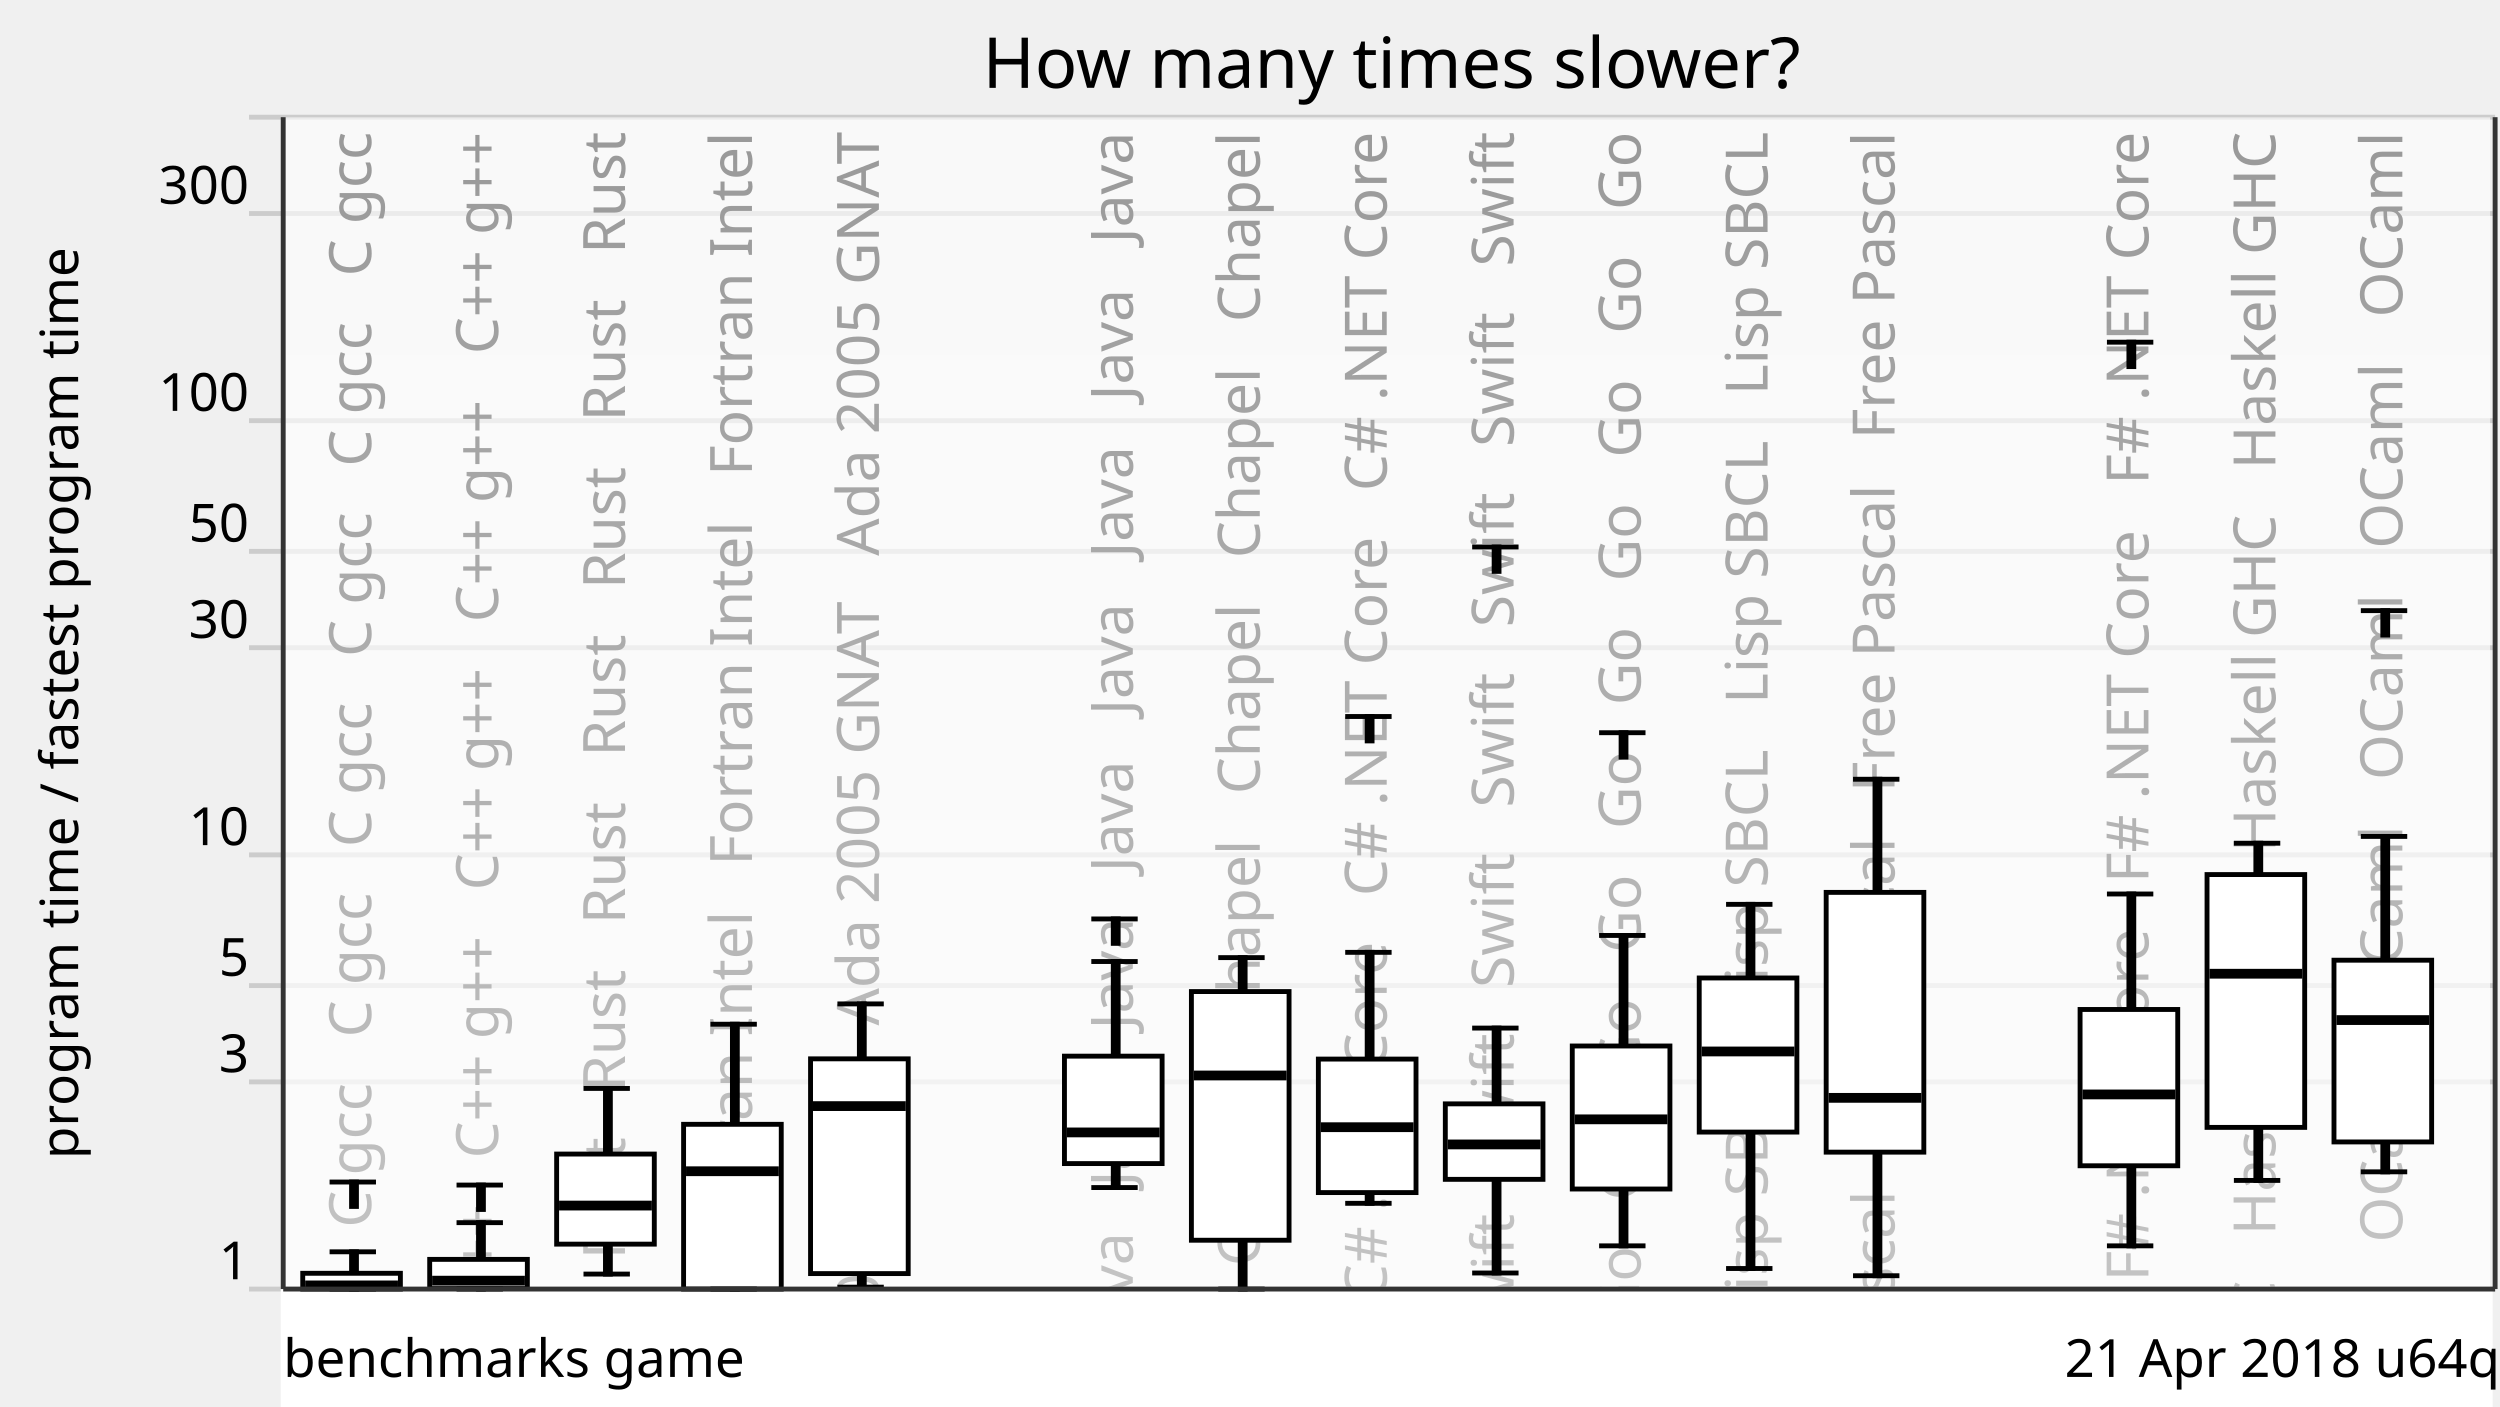
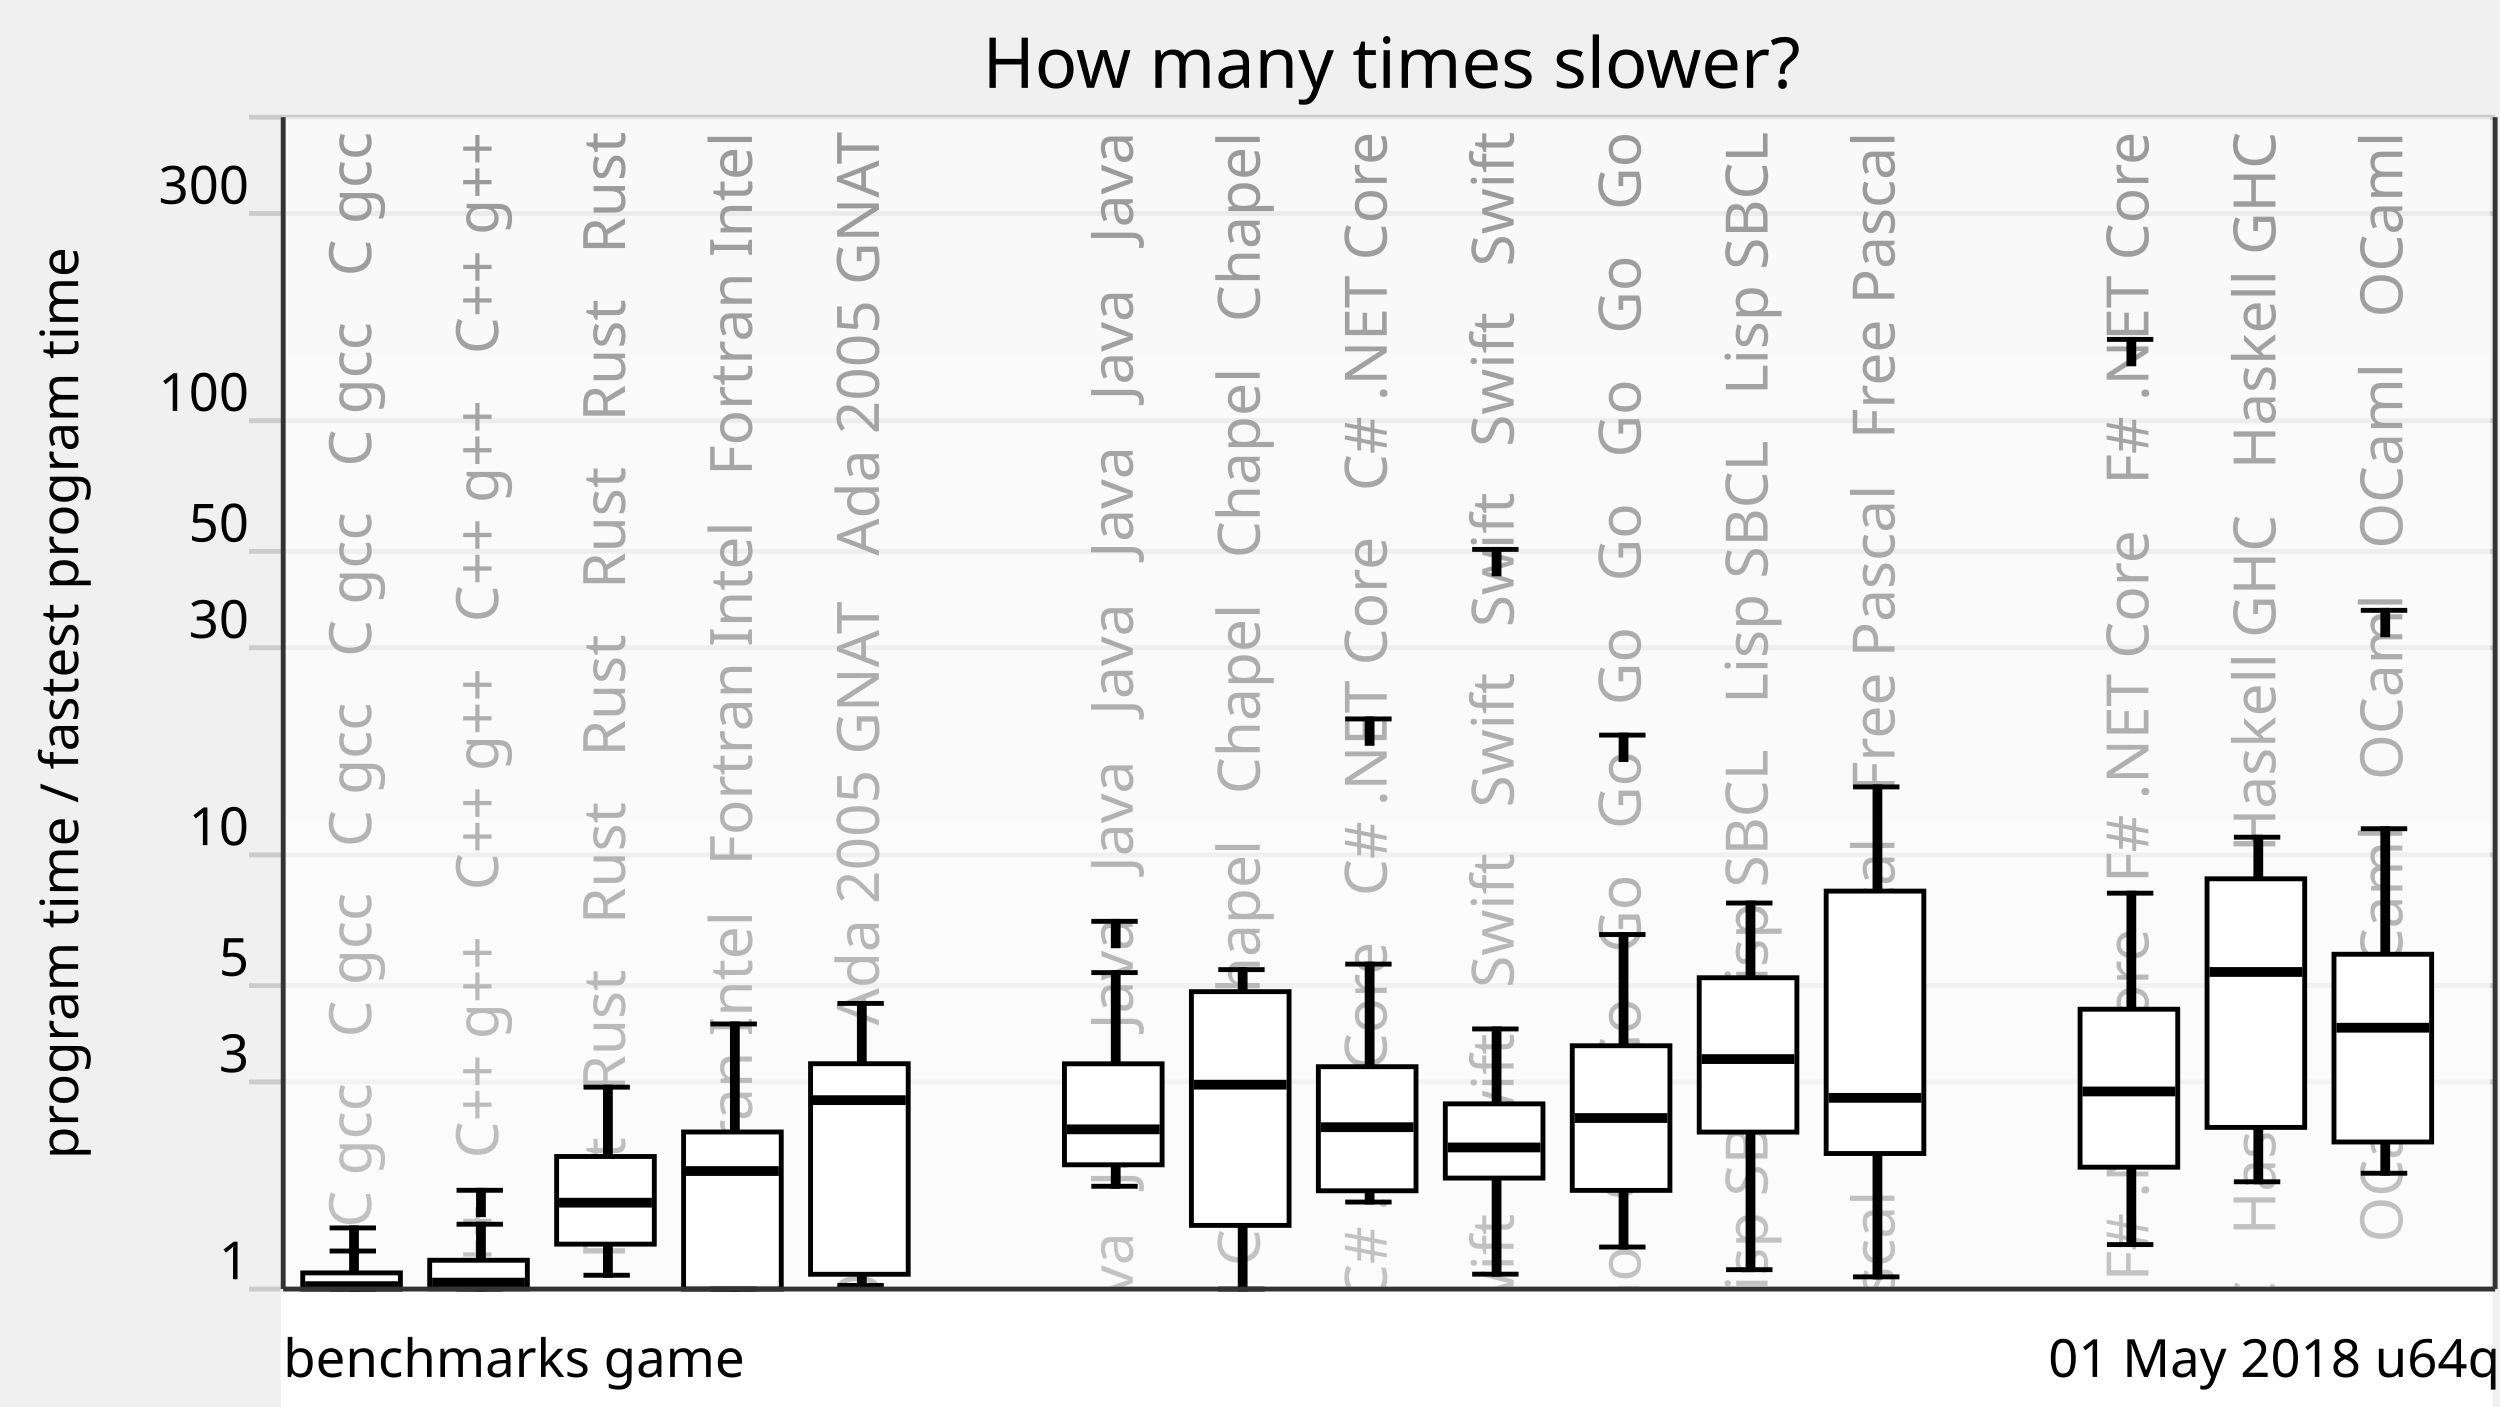
<svg xmlns="http://www.w3.org/2000/svg" xmlns:xlink="http://www.w3.org/1999/xlink" version="1.1" viewBox="0 0 512 288">
  <g style="stroke: #ccc;">
    <line x1="51" y1="264" x2="511" y2="264" />
    <line x1="51" y1="221.57" x2="511" y2="221.57" />
    <line x1="51" y1="201.85" x2="511" y2="201.85" />
    <line x1="51" y1="175.08" x2="511" y2="175.08" />
    <line x1="51" y1="132.65" x2="511" y2="132.65" />
    <line x1="51" y1="112.92" x2="511" y2="112.92" />
    <line x1="51" y1="86.15" x2="511" y2="86.15" />
    <line x1="51" y1="43.73" x2="511" y2="43.73" />
    <line x1="51" y1="24" x2="511" y2="24" />
  </g>
  <g style="text-anchor: end; font-family: Ubuntu,Verdana,sans-serif; font-size: 0.9em;">
    <text x="51" y="262">1</text>
    <text x="51" y="219.57">3</text>
    <text x="51" y="199.85">5</text>
    <text x="51" y="173.08">10</text>
    <text x="51" y="130.65">30</text>
    <text x="51" y="110.92">50</text>
    <text x="51" y="84.15">100</text>
    <text x="51" y="41.73">300</text>
    <text x="51" y="22" />
  </g>
  <defs>
    <linearGradient id="grade" x1="0" y1="0" x2="0" y2="1">
      <stop offset="0" style="stop-color: white" stop-opacity="0.6" />
      <stop offset="1" style="stop-color: white" stop-opacity="0.8" />
    </linearGradient>
    <mask id="fade">
      <rect x="58" y="24" width="452" height="288" fill="url(#grade)" />
    </mask>
    <g id="backgroundText" style="text-anchor: end; font-family: Ubuntu,Verdana,sans-serif; font-size: 1em;">
      <text x="16" y="0" transform="rotate(270,16,0)" xml:space="preserve">   C gcc   C gcc   C gcc   C gcc   C gcc   C gcc   C gcc</text>
      <text x="42" y="0" transform="rotate(270,42,0)" xml:space="preserve">   C++ g++   C++ g++   C++ g++   C++ g++   C++ g++   C++ g++</text>
      <text x="68" y="0" transform="rotate(270,68,0)" xml:space="preserve">Rust   Rust   Rust   Rust   Rust   Rust   Rust   Rust   Rust</text>
      <text x="94" y="0" transform="rotate(270,94,0)" xml:space="preserve">ortran Intel   Fortran Intel   Fortran Intel   Fortran Intel</text>
      <text x="120" y="0" transform="rotate(270,120,0)" xml:space="preserve">da 2005 GNAT   Ada 2005 GNAT   Ada 2005 GNAT   Ada 2005 GNAT</text>
      <br />
      <b>Warning</b>:  Division by zero in <b>/home/dunham/8000-benchmarksgame/website/lib/lib_chartSVG.php</b> on line <b>289</b>
      <br />
      <br />
      <b>Warning</b>:  str_repeat() expects parameter 2 to be integer, float given in <b>/home/dunham/8000-benchmarksgame/website/lib/lib_chartSVG.php</b> on line <b>290</b>
      <br />
      <text x="146" y="0" transform="rotate(270,146,0)" xml:space="preserve" />
      <text x="172" y="0" transform="rotate(270,172,0)" xml:space="preserve">Java   Java   Java   Java   Java   Java   Java   Java   Java</text>
      <text x="198" y="0" transform="rotate(270,198,0)" xml:space="preserve">   Chapel   Chapel   Chapel   Chapel   Chapel   Chapel</text>
      <text x="224" y="0" transform="rotate(270,224,0)" xml:space="preserve">   C# .NET Core   C# .NET Core   C# .NET Core   C# .NET Core</text>
      <text x="250" y="0" transform="rotate(270,250,0)" xml:space="preserve">   Swift   Swift   Swift   Swift   Swift   Swift   Swift</text>
      <text x="276" y="0" transform="rotate(270,276,0)" xml:space="preserve">   Go   Go   Go   Go   Go   Go   Go   Go   Go   Go   Go   Go</text>
      <text x="302" y="0" transform="rotate(270,302,0)" xml:space="preserve">   Lisp SBCL   Lisp SBCL   Lisp SBCL   Lisp SBCL   Lisp SBCL</text>
      <text x="328" y="0" transform="rotate(270,328,0)" xml:space="preserve">   Free Pascal   Free Pascal   Free Pascal   Free Pascal</text>
      <br />
      <b>Warning</b>:  Division by zero in <b>/home/dunham/8000-benchmarksgame/website/lib/lib_chartSVG.php</b> on line <b>289</b>
      <br />
      <br />
      <b>Warning</b>:  str_repeat() expects parameter 2 to be integer, float given in <b>/home/dunham/8000-benchmarksgame/website/lib/lib_chartSVG.php</b> on line <b>290</b>
      <br />
      <text x="354" y="0" transform="rotate(270,354,0)" xml:space="preserve" />
      <text x="380" y="0" transform="rotate(270,380,0)" xml:space="preserve">   F# .NET Core   F# .NET Core   F# .NET Core   F# .NET Core</text>
      <text x="406" y="0" transform="rotate(270,406,0)" xml:space="preserve">   Haskell GHC   Haskell GHC   Haskell GHC   Haskell GHC</text>
      <text x="432" y="0" transform="rotate(270,432,0)" xml:space="preserve">   OCaml   OCaml   OCaml   OCaml   OCaml   OCaml   OCaml</text>
    </g>
  </defs>
  <use x="60" y="27" xlink:href="#backgroundText" />
  <rect x="58" y="24" width="452" height="288" fill="white" mask="url(#fade)" />
  <rect x="58" y="264" width="452" height="288" style="fill: white; stroke: white;" />
  <g style="fill: black; stroke: black;">
-     <rect x="72" y="256.37" width="1" height="7.63" />
-     <rect x="98" y="250.4" width="1" height="13.6" />
-     <rect x="124" y="222.91" width="1" height="38.02" />
-     <rect x="150" y="209.76" width="1" height="54.24" />
-     <rect x="176" y="205.6" width="1" height="58.02" />
+     <rect x="72" y="256.21" width="1" height="7.79" />
+     <rect x="98" y="250.72" width="1" height="13.28" />
+     <rect x="124" y="222.65" width="1" height="38.52" />
+     <rect x="150" y="209.71" width="1" height="54.29" />
+     <rect x="176" y="205.5" width="1" height="57.74" />
    <rect x="202" y="708.61" width="1" height="0" />
-     <rect x="228" y="196.92" width="1" height="46.29" />
-     <rect x="254" y="196.12" width="1" height="67.88" />
-     <rect x="280" y="195.04" width="1" height="51.4" />
-     <rect x="306" y="210.55" width="1" height="50.16" />
-     <rect x="332" y="191.58" width="1" height="63.58" />
-     <rect x="358" y="185.21" width="1" height="74.59" />
-     <rect x="384" y="159.59" width="1" height="101.68" />
+     <rect x="228" y="199.19" width="1" height="43.76" />
+     <rect x="254" y="198.58" width="1" height="65.42" />
+     <rect x="280" y="197.45" width="1" height="48.73" />
+     <rect x="306" y="210.73" width="1" height="50.22" />
+     <rect x="332" y="191.39" width="1" height="64" />
+     <rect x="358" y="184.94" width="1" height="75.09" />
+     <rect x="384" y="161.16" width="1" height="100.35" />
    <rect x="410" y="708.61" width="1" height="0" />
-     <rect x="436" y="183.09" width="1" height="72.06" />
-     <rect x="462" y="172.69" width="1" height="69.06" />
-     <rect x="488" y="171.3" width="1" height="68.69" />
+     <rect x="436" y="182.92" width="1" height="71.97" />
+     <rect x="462" y="171.46" width="1" height="70.57" />
+     <rect x="488" y="169.72" width="1" height="70.56" />
  </g>
  <g style="fill: white; stroke: black;">
-     <rect x="62" y="260.77" width="20" height="3.23" />
-     <rect x="88" y="257.92" width="20" height="5.98" />
-     <rect x="114" y="236.35" width="20" height="18.45" />
-     <rect x="140" y="230.26" width="20" height="33.74" />
-     <rect x="166" y="216.85" width="20" height="43.98" />
+     <rect x="62" y="260.69" width="20" height="3.31" />
+     <rect x="88" y="258.1" width="20" height="5.84" />
+     <rect x="114" y="236.85" width="20" height="17.95" />
+     <rect x="140" y="231.83" width="20" height="32.17" />
+     <rect x="166" y="217.85" width="20" height="43.12" />
    <rect x="192" y="708.61" width="20" height="0" />
-     <rect x="218" y="216.3" width="20" height="22" />
-     <rect x="244" y="203.07" width="20" height="50.93" />
-     <rect x="270" y="216.9" width="20" height="27.34" />
-     <rect x="296" y="226.07" width="20" height="15.46" />
-     <rect x="322" y="214.22" width="20" height="29.29" />
-     <rect x="348" y="200.29" width="20" height="31.56" />
-     <rect x="374" y="182.76" width="20" height="53.2" />
+     <rect x="218" y="217.87" width="20" height="20.68" />
+     <rect x="244" y="203.09" width="20" height="47.87" />
+     <rect x="270" y="218.46" width="20" height="25.41" />
+     <rect x="296" y="226.07" width="20" height="15.2" />
+     <rect x="322" y="214.17" width="20" height="29.62" />
+     <rect x="348" y="200.24" width="20" height="31.61" />
+     <rect x="374" y="182.5" width="20" height="53.74" />
    <rect x="400" y="708.61" width="20" height="0" />
-     <rect x="426" y="206.74" width="20" height="32.01" />
-     <rect x="452" y="179.11" width="20" height="51.78" />
-     <rect x="478" y="196.65" width="20" height="37.22" />
+     <rect x="426" y="206.69" width="20" height="32.35" />
+     <rect x="452" y="179.98" width="20" height="50.91" />
+     <rect x="478" y="195.43" width="20" height="38.45" />
  </g>
  <g style="fill: black; stroke: black;">
    <line x1="67.5" y1="264" x2="77" y2="264" />
-     <line x1="67.5" y1="256.37" x2="77" y2="256.37" />
-     <line x1="67.5" y1="242.08" x2="77" y2="242.08" />
-     <rect x="72" y="242.08" width="1" height="5" />
-   </g>
-   <g style="fill: black; stroke: black;">
-     <rect x="63" y="262.75" width="18" height="1" />
+     <line x1="67.5" y1="256.21" x2="77" y2="256.21" />
+     <line x1="67.5" y1="251.48" x2="77" y2="251.48" />
+     <rect x="72" y="251.48" width="1" height="5" />
+   </g>
+   <g style="fill: black; stroke: black;">
+     <rect x="63" y="262.9" width="18" height="1" />
  </g>
  <g style="fill: black; stroke: black;">
    <line x1="93.5" y1="264" x2="103" y2="264" />
-     <line x1="93.5" y1="250.4" x2="103" y2="250.4" />
-     <line x1="93.5" y1="242.7" x2="103" y2="242.7" />
-     <rect x="98" y="242.7" width="1" height="5" />
-   </g>
-   <g style="fill: black; stroke: black;">
-     <rect x="89" y="261.78" width="18" height="1" />
-   </g>
-   <g style="fill: black; stroke: black;">
-     <line x1="119.5" y1="260.93" x2="129" y2="260.93" />
-     <line x1="119.5" y1="222.91" x2="129" y2="222.91" />
-   </g>
-   <g style="fill: black; stroke: black;">
-     <rect x="115" y="246.4" width="18" height="1" />
+     <line x1="93.5" y1="250.72" x2="103" y2="250.72" />
+     <line x1="93.5" y1="243.77" x2="103" y2="243.77" />
+     <rect x="98" y="243.77" width="1" height="5" />
+   </g>
+   <g style="fill: black; stroke: black;">
+     <rect x="89" y="262.18" width="18" height="1" />
+   </g>
+   <g style="fill: black; stroke: black;">
+     <line x1="119.5" y1="261.17" x2="129" y2="261.17" />
+     <line x1="119.5" y1="222.65" x2="129" y2="222.65" />
+   </g>
+   <g style="fill: black; stroke: black;">
+     <rect x="115" y="245.81" width="18" height="1" />
  </g>
  <g style="fill: black; stroke: black;">
    <line x1="145.5" y1="264" x2="155" y2="264" />
-     <line x1="145.5" y1="209.76" x2="155" y2="209.76" />
-   </g>
-   <g style="fill: black; stroke: black;">
-     <rect x="141" y="239.37" width="18" height="1" />
-   </g>
-   <g style="fill: black; stroke: black;">
-     <line x1="171.5" y1="263.61" x2="181" y2="263.61" />
-     <line x1="171.5" y1="205.6" x2="181" y2="205.6" />
-   </g>
-   <g style="fill: black; stroke: black;">
-     <rect x="167" y="226.03" width="18" height="1" />
+     <line x1="145.5" y1="209.71" x2="155" y2="209.71" />
+   </g>
+   <g style="fill: black; stroke: black;">
+     <rect x="141" y="239.33" width="18" height="1" />
+   </g>
+   <g style="fill: black; stroke: black;">
+     <line x1="171.5" y1="263.25" x2="181" y2="263.25" />
+     <line x1="171.5" y1="205.5" x2="181" y2="205.5" />
+   </g>
+   <g style="fill: black; stroke: black;">
+     <rect x="167" y="224.81" width="18" height="1" />
  </g>
  <g style="fill: black; stroke: black;">
    <line x1="197.5" y1="708.61" x2="207" y2="708.61" />
    <line x1="197.5" y1="708.61" x2="207" y2="708.61" />
  </g>
  <g style="fill: black; stroke: black;">
    <rect x="193" y="707.61" width="18" height="1" />
  </g>
  <g style="fill: black; stroke: black;">
-     <line x1="223.5" y1="243.21" x2="233" y2="243.21" />
-     <line x1="223.5" y1="196.92" x2="233" y2="196.92" />
-     <line x1="223.5" y1="188.2" x2="233" y2="188.2" />
-     <rect x="228" y="188.2" width="1" height="5" />
-   </g>
-   <g style="fill: black; stroke: black;">
-     <rect x="219" y="231.42" width="18" height="1" />
+     <line x1="223.5" y1="242.95" x2="233" y2="242.95" />
+     <line x1="223.5" y1="199.19" x2="233" y2="199.19" />
+     <line x1="223.5" y1="188.69" x2="233" y2="188.69" />
+     <rect x="228" y="188.69" width="1" height="5" />
+   </g>
+   <g style="fill: black; stroke: black;">
+     <rect x="219" y="230.79" width="18" height="1" />
  </g>
  <g style="fill: black; stroke: black;">
    <line x1="249.5" y1="264" x2="259" y2="264" />
-     <line x1="249.5" y1="196.12" x2="259" y2="196.12" />
-   </g>
-   <g style="fill: black; stroke: black;">
-     <rect x="245" y="219.76" width="18" height="1" />
-   </g>
-   <g style="fill: black; stroke: black;">
-     <line x1="275.5" y1="246.44" x2="285" y2="246.44" />
-     <line x1="275.5" y1="195.04" x2="285" y2="195.04" />
-     <line x1="275.5" y1="146.74" x2="285" y2="146.74" />
-     <rect x="280" y="146.74" width="1" height="5" />
+     <line x1="249.5" y1="198.58" x2="259" y2="198.58" />
+   </g>
+   <g style="fill: black; stroke: black;">
+     <rect x="245" y="221.64" width="18" height="1" />
+   </g>
+   <g style="fill: black; stroke: black;">
+     <line x1="275.5" y1="246.18" x2="285" y2="246.18" />
+     <line x1="275.5" y1="197.45" x2="285" y2="197.45" />
+     <line x1="275.5" y1="147.24" x2="285" y2="147.24" />
+     <rect x="280" y="147.24" width="1" height="5" />
  </g>
  <g style="fill: black; stroke: black;">
    <rect x="271" y="230.35" width="18" height="1" />
  </g>
  <g style="fill: black; stroke: black;">
-     <line x1="301.5" y1="260.71" x2="311" y2="260.71" />
-     <line x1="301.5" y1="210.55" x2="311" y2="210.55" />
-     <line x1="301.5" y1="112.02" x2="311" y2="112.02" />
-     <rect x="306" y="112.02" width="1" height="5" />
-   </g>
-   <g style="fill: black; stroke: black;">
-     <rect x="297" y="233.88" width="18" height="1" />
-   </g>
-   <g style="fill: black; stroke: black;">
-     <line x1="327.5" y1="255.15" x2="337" y2="255.15" />
-     <line x1="327.5" y1="191.58" x2="337" y2="191.58" />
-     <line x1="327.5" y1="150.06" x2="337" y2="150.06" />
-     <rect x="332" y="150.06" width="1" height="5" />
-   </g>
-   <g style="fill: black; stroke: black;">
-     <rect x="323" y="228.74" width="18" height="1" />
-   </g>
-   <g style="fill: black; stroke: black;">
-     <line x1="353.5" y1="259.79" x2="363" y2="259.79" />
-     <line x1="353.5" y1="185.21" x2="363" y2="185.21" />
-   </g>
-   <g style="fill: black; stroke: black;">
-     <rect x="349" y="214.84" width="18" height="1" />
-   </g>
-   <g style="fill: black; stroke: black;">
-     <line x1="379.5" y1="261.27" x2="389" y2="261.27" />
-     <line x1="379.5" y1="159.59" x2="389" y2="159.59" />
+     <line x1="301.5" y1="260.95" x2="311" y2="260.95" />
+     <line x1="301.5" y1="210.73" x2="311" y2="210.73" />
+     <line x1="301.5" y1="112.52" x2="311" y2="112.52" />
+     <rect x="306" y="112.52" width="1" height="5" />
+   </g>
+   <g style="fill: black; stroke: black;">
+     <rect x="297" y="234.5" width="18" height="1" />
+   </g>
+   <g style="fill: black; stroke: black;">
+     <line x1="327.5" y1="255.39" x2="337" y2="255.39" />
+     <line x1="327.5" y1="191.39" x2="337" y2="191.39" />
+     <line x1="327.5" y1="150.55" x2="337" y2="150.55" />
+     <rect x="332" y="150.55" width="1" height="5" />
+   </g>
+   <g style="fill: black; stroke: black;">
+     <rect x="323" y="228.47" width="18" height="1" />
+   </g>
+   <g style="fill: black; stroke: black;">
+     <line x1="353.5" y1="260.03" x2="363" y2="260.03" />
+     <line x1="353.5" y1="184.94" x2="363" y2="184.94" />
+   </g>
+   <g style="fill: black; stroke: black;">
+     <rect x="349" y="216.4" width="18" height="1" />
+   </g>
+   <g style="fill: black; stroke: black;">
+     <line x1="379.5" y1="261.5" x2="389" y2="261.5" />
+     <line x1="379.5" y1="161.16" x2="389" y2="161.16" />
  </g>
  <g style="fill: black; stroke: black;">
    <rect x="375" y="224.34" width="18" height="1" />
  </g>
  <g style="fill: black; stroke: black;">
    <line x1="405.5" y1="708.61" x2="415" y2="708.61" />
    <line x1="405.5" y1="708.61" x2="415" y2="708.61" />
  </g>
  <g style="fill: black; stroke: black;">
    <rect x="401" y="707.61" width="18" height="1" />
  </g>
  <g style="fill: black; stroke: black;">
-     <line x1="431.5" y1="255.15" x2="441" y2="255.15" />
-     <line x1="431.5" y1="183.09" x2="441" y2="183.09" />
-     <line x1="431.5" y1="70.08" x2="441" y2="70.08" />
-     <rect x="436" y="70.08" width="1" height="5" />
-   </g>
-   <g style="fill: black; stroke: black;">
-     <rect x="427" y="223.64" width="18" height="1" />
-   </g>
-   <g style="fill: black; stroke: black;">
-     <line x1="457.5" y1="241.75" x2="467" y2="241.75" />
-     <line x1="457.5" y1="172.69" x2="467" y2="172.69" />
-   </g>
-   <g style="fill: black; stroke: black;">
-     <rect x="453" y="198.92" width="18" height="1" />
-   </g>
-   <g style="fill: black; stroke: black;">
-     <line x1="483.5" y1="239.99" x2="493" y2="239.99" />
-     <line x1="483.5" y1="171.3" x2="493" y2="171.3" />
-     <line x1="483.5" y1="125.06" x2="493" y2="125.06" />
-     <rect x="488" y="125.06" width="1" height="5" />
-   </g>
-   <g style="fill: black; stroke: black;">
-     <rect x="479" y="208.41" width="18" height="1" />
+     <line x1="431.5" y1="254.89" x2="441" y2="254.89" />
+     <line x1="431.5" y1="182.92" x2="441" y2="182.92" />
+     <line x1="431.5" y1="69.51" x2="441" y2="69.51" />
+     <rect x="436" y="69.51" width="1" height="5" />
+   </g>
+   <g style="fill: black; stroke: black;">
+     <rect x="427" y="223.03" width="18" height="1" />
+   </g>
+   <g style="fill: black; stroke: black;">
+     <line x1="457.5" y1="242.03" x2="467" y2="242.03" />
+     <line x1="457.5" y1="171.46" x2="467" y2="171.46" />
+   </g>
+   <g style="fill: black; stroke: black;">
+     <rect x="453" y="198.56" width="18" height="1" />
+   </g>
+   <g style="fill: black; stroke: black;">
+     <line x1="483.5" y1="240.28" x2="493" y2="240.28" />
+     <line x1="483.5" y1="169.72" x2="493" y2="169.72" />
+     <line x1="483.5" y1="125" x2="493" y2="125" />
+     <rect x="488" y="125" width="1" height="5" />
+   </g>
+   <g style="fill: black; stroke: black;">
+     <rect x="479" y="209.98" width="18" height="1" />
  </g>
  <g style="text-anchor: end; font-family: Ubuntu,Verdana,sans-serif; font-size: 0.9em;">
-     <text x="512" y="282">21 Apr 2018 u64q</text>
+     <text x="512" y="282">01 May 2018 u64q</text>
    <text x="58" y="282" style="text-anchor: start;">benchmarks game</text>
  </g>
  <text x="16" y="144" transform="rotate(270,16,144)" style="text-anchor: middle; font-family: Ubuntu,Verdana,sans-serif; font-size: 0.9em;">program time / fastest program time</text>
  <text x="285" y="18" style="text-anchor: middle; font-family: Ubuntu,Verdana,sans-serif; font-size: 1.2em;">How many times slower?</text>
  <g style="stroke: #333;">
    <line x1="58" y1="24" x2="58" y2="264" />
    <line x1="511" y1="24" x2="511" y2="264" />
    <line x1="58" y1="264" x2="511" y2="264" />
  </g>
</svg>
